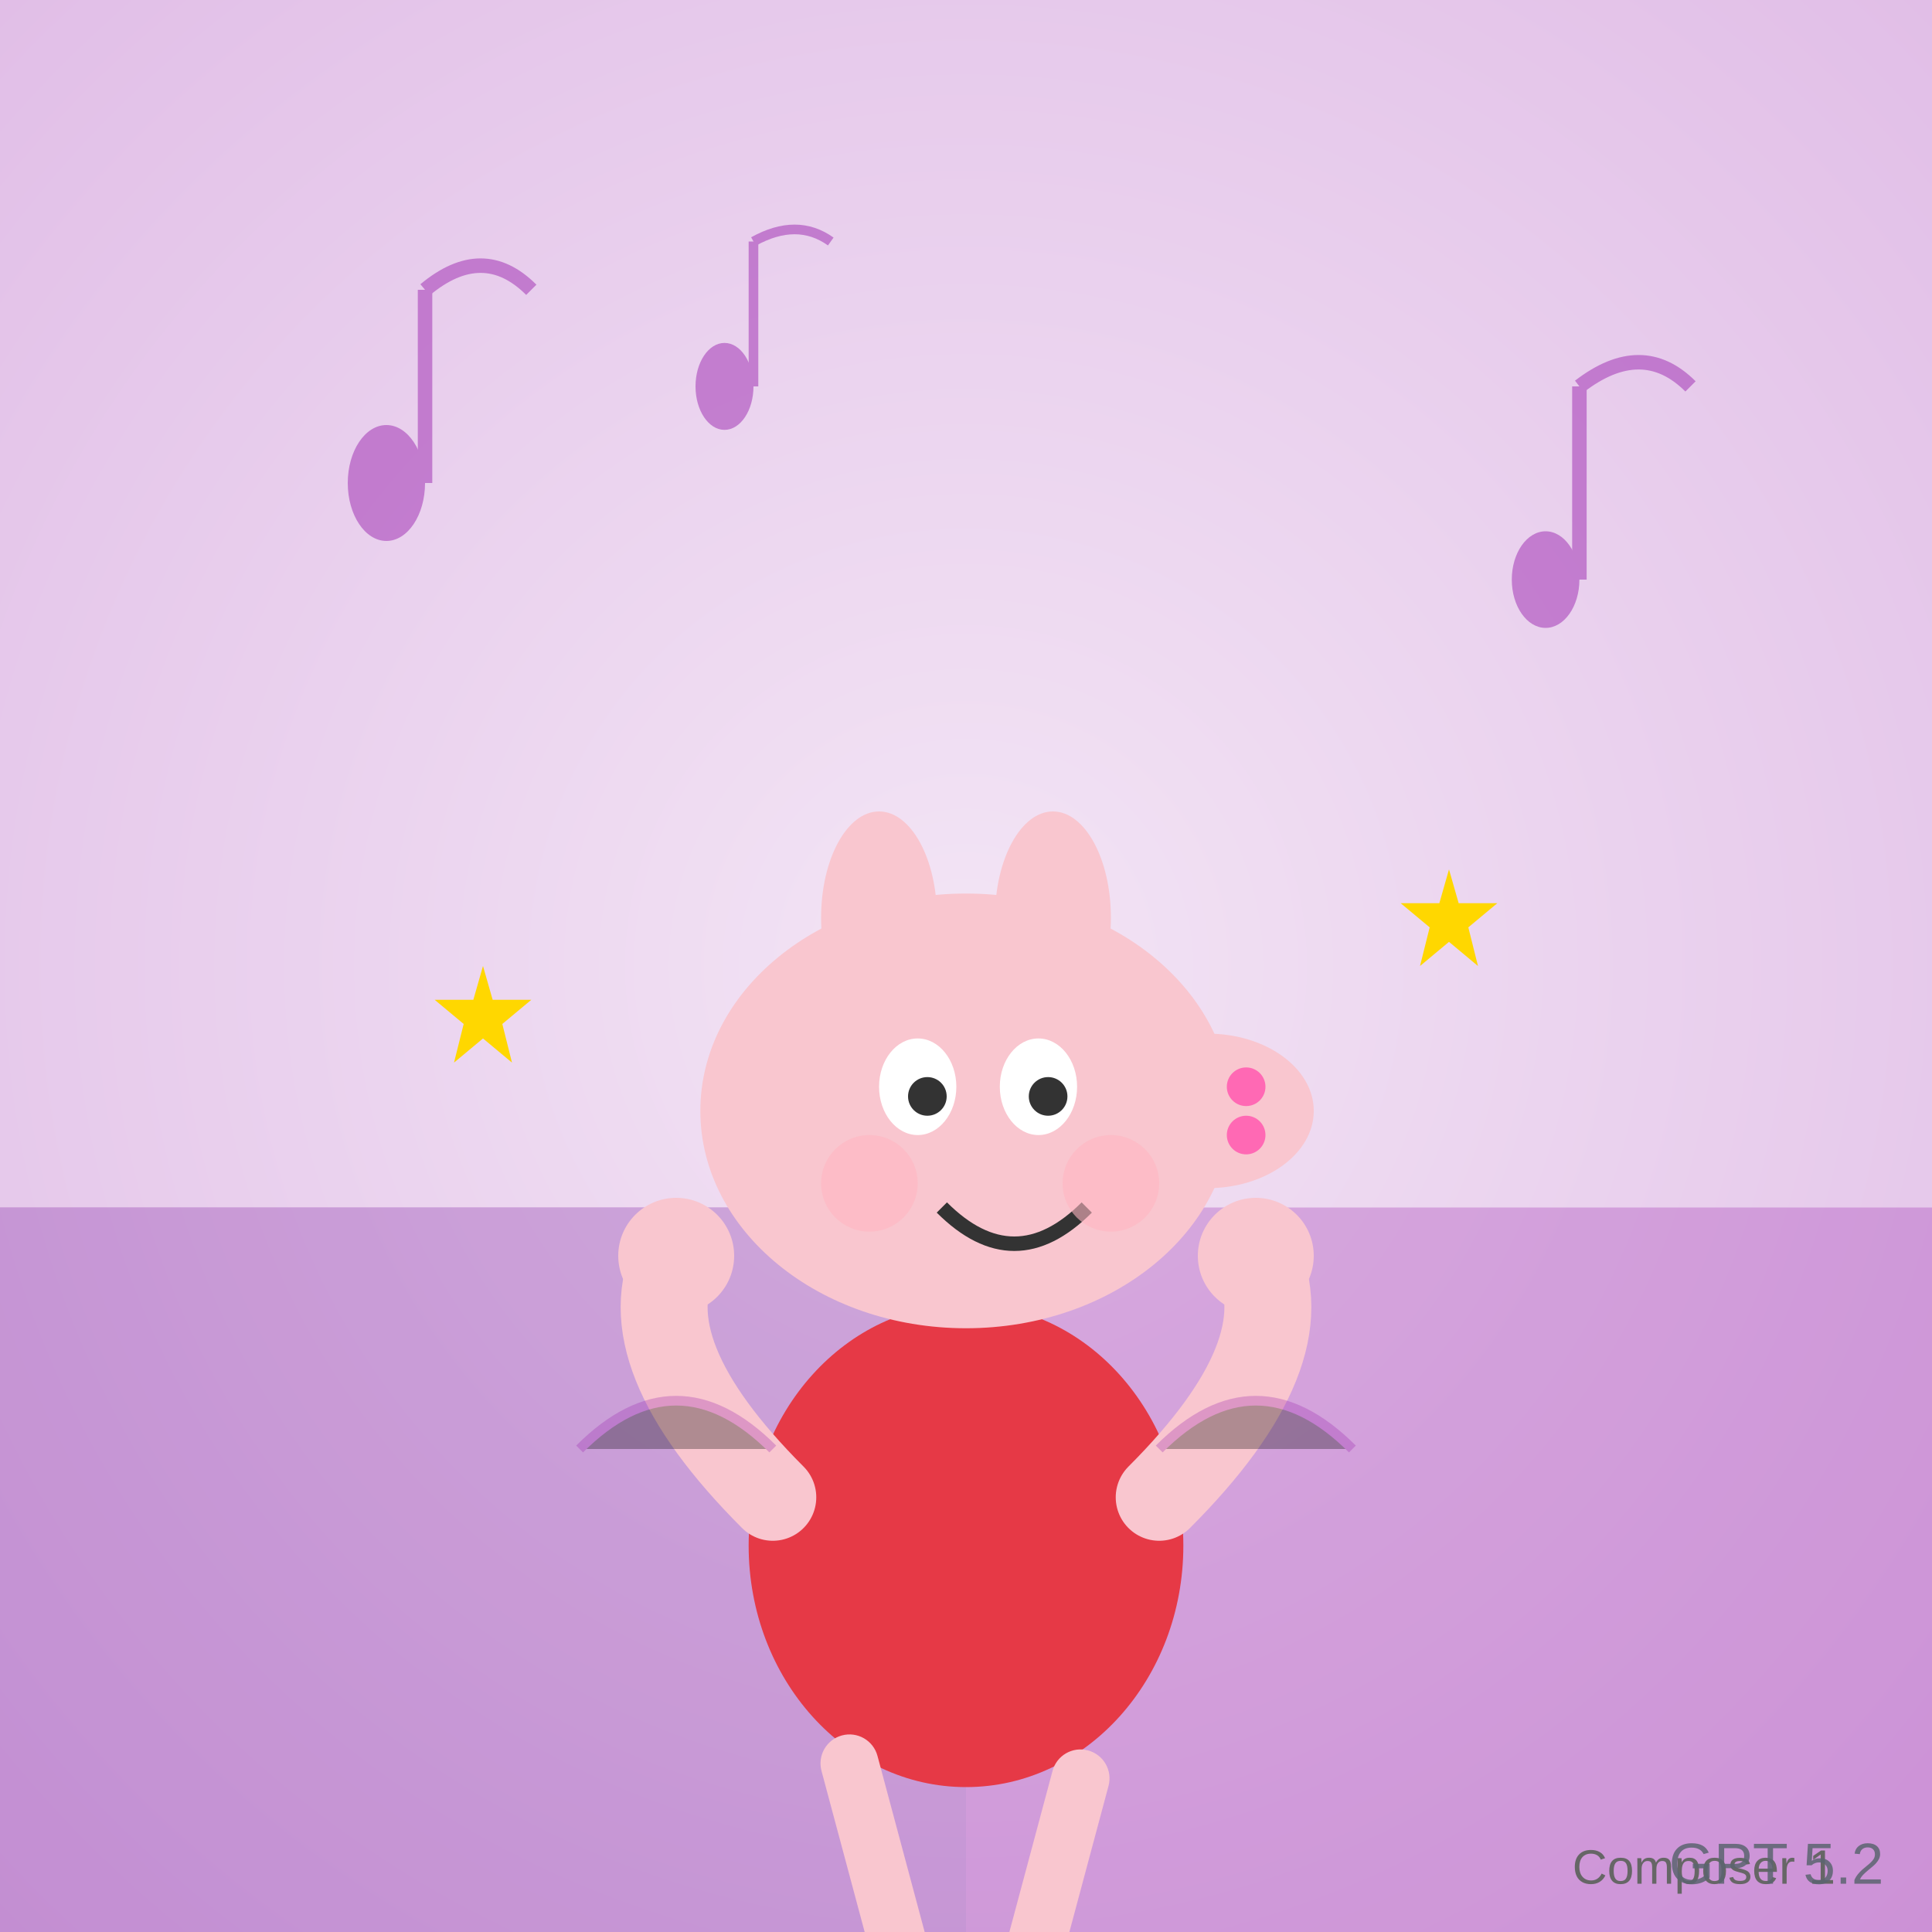
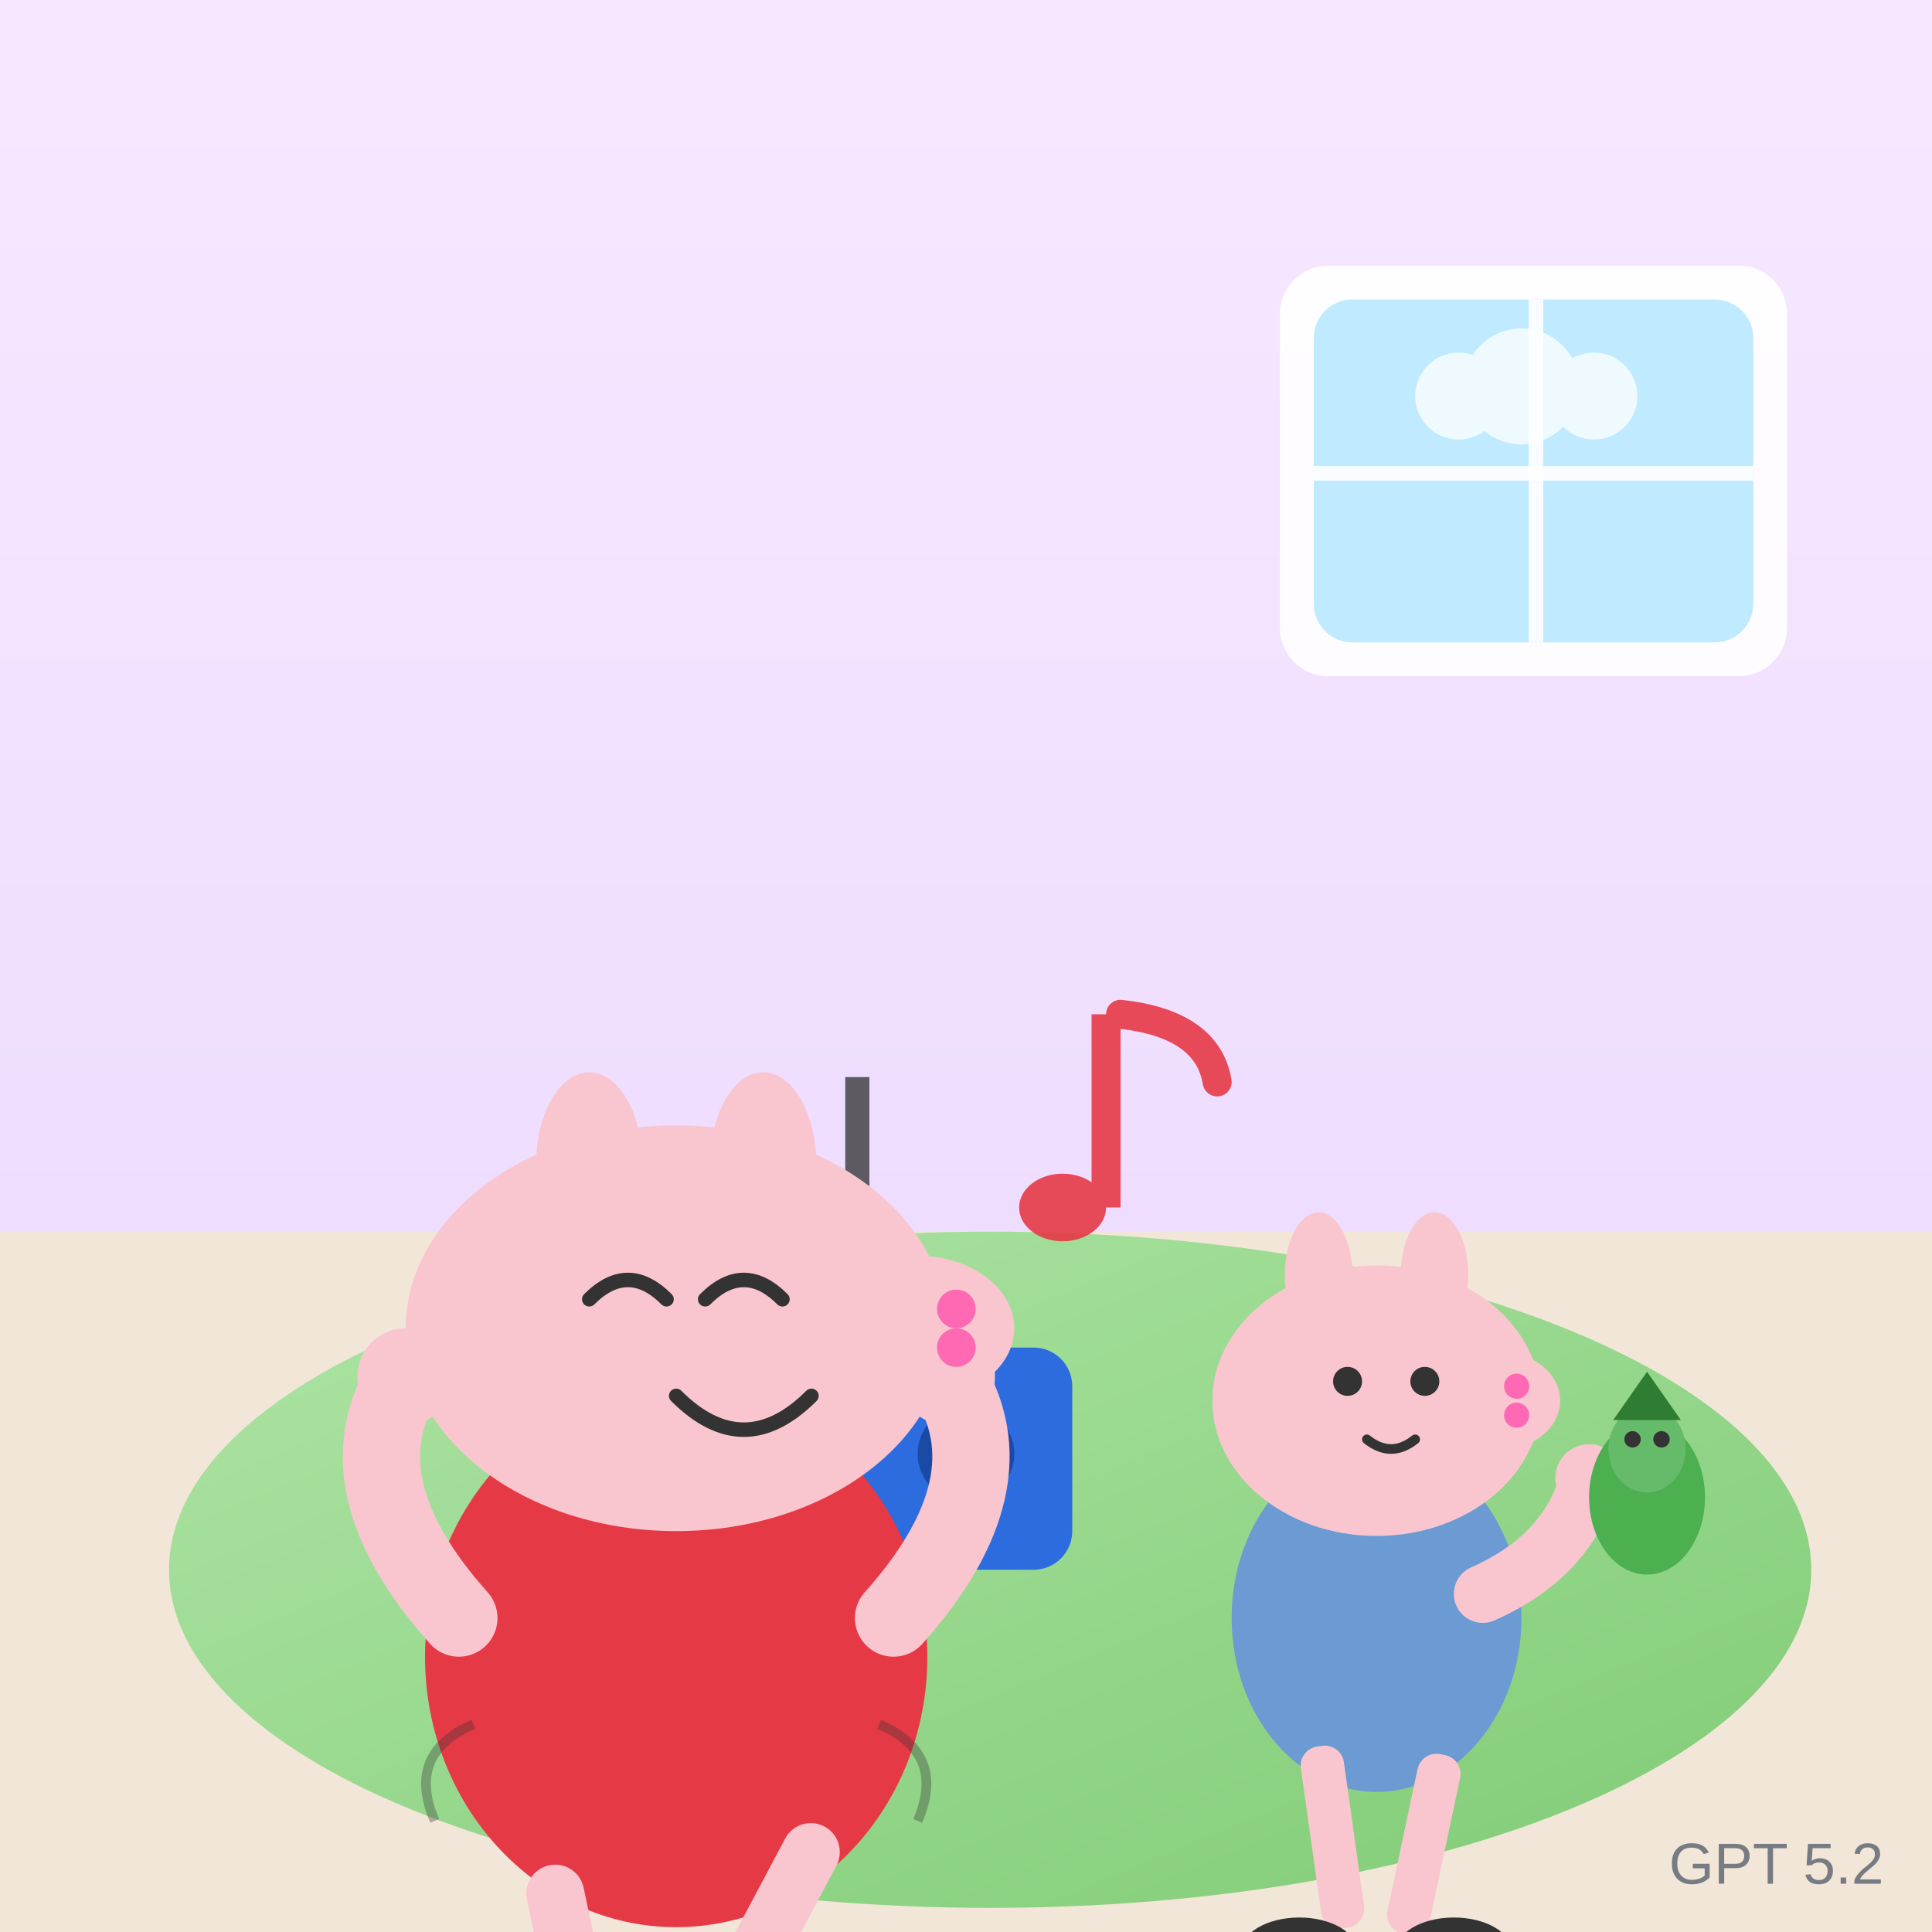
<svg xmlns="http://www.w3.org/2000/svg" viewBox="0 0 400 400" width="400" height="400">
  <defs>
-     <radialGradient id="danceBg" cx="50%" cy="50%" r="70%">
-       <stop offset="0%" stop-color="#F3E5F5" />
-       <stop offset="100%" stop-color="#E1BEE7" />
-     </radialGradient>
+     <linearGradient id="wall" x1="0" y1="0" x2="0" y2="1">
+       <stop offset="0" stop-color="#F6E9FF" />
+       <stop offset="1" stop-color="#EAD6FF" />
+     </linearGradient>
+     <linearGradient id="rug" x1="0" y1="0" x2="1" y2="1">
+       <stop offset="0" stop-color="#A7E4A0" />
+       <stop offset="1" stop-color="#73C86B" />
+     </linearGradient>
  </defs>
-   <rect width="400" height="400" fill="url(#danceBg)" />
-   <g opacity="0.3">
-     <rect x="0" y="250" width="400" height="150" fill="#9C27B0" />
-     <rect x="0" y="250" width="200" height="150" fill="#7B1FA2" />
+   <rect width="400" height="400" fill="url(#wall)" />
+   <rect x="0" y="255" width="400" height="145" fill="#F2E6D8" />
+   <g>
+     <rect x="265" y="55" width="105" height="85" rx="10" fill="#FFFFFF" opacity="0.9" />
+     <rect x="272" y="62" width="91" height="71" rx="8" fill="#BFEAFF" />
+     <line x1="318" y1="62" x2="318" y2="133" stroke="#FFFFFF" stroke-width="3" opacity="0.9" />
+     <line x1="272" y1="98" x2="363" y2="98" stroke="#FFFFFF" stroke-width="3" opacity="0.9" />
+     <g fill="#FFFFFF" opacity="0.75">
+       <circle cx="302" cy="82" r="9" />
+       <circle cx="315" cy="80" r="12" />
+       <circle cx="330" cy="82" r="9" />
+     </g>
  </g>
-   <g fill="#9C27B0" opacity="0.5">
-     <ellipse cx="80" cy="100" rx="8" ry="12" />
-     <line x1="88" y1="100" x2="88" y2="60" stroke="#9C27B0" stroke-width="3" />
-     <path d="M 88 60 Q 100 50 110 60" stroke="#9C27B0" stroke-width="3" fill="none" />
-     <ellipse cx="320" cy="120" rx="7" ry="10" />
-     <line x1="327" y1="120" x2="327" y2="80" stroke="#9C27B0" stroke-width="3" />
-     <path d="M 327 80 Q 340 70 350 80" stroke="#9C27B0" stroke-width="3" fill="none" />
-     <ellipse cx="150" cy="80" rx="6" ry="9" />
-     <line x1="156" y1="80" x2="156" y2="50" stroke="#9C27B0" stroke-width="2" />
-     <path d="M 156 50 Q 165 45 172 50" stroke="#9C27B0" stroke-width="2" fill="none" />
+   <ellipse cx="205" cy="325" rx="170" ry="70" fill="url(#rug)" opacity="0.9" />
+   <g transform="translate(200 295)">
+     <rect x="-22" y="-16" width="44" height="46" rx="8" fill="#2D6CDF" />
+     <circle cx="0" cy="6" r="10" fill="#1A4AA6" />
+     <circle cx="0" cy="6" r="6" fill="#89B5FF" opacity="0.8" />
+     <circle cx="0" cy="-8" r="4" fill="#89B5FF" opacity="0.9" />
  </g>
-   <g transform="translate(200, 280)">
-     <ellipse cx="0" cy="40" rx="45" ry="50" fill="#E63946" />
-     <rect x="-25" y="80" width="12" height="50" rx="6" fill="#F9C6CF" transform="rotate(-15 -25 105)" />
-     <rect x="13" y="80" width="12" height="50" rx="6" fill="#F9C6CF" transform="rotate(15 13 105)" />
-     <ellipse cx="-30" cy="135" rx="15" ry="8" fill="#333" transform="rotate(-15)" />
-     <ellipse cx="30" cy="135" rx="15" ry="8" fill="#333" transform="rotate(15)" />
-     <path d="M -40 30 Q -70 0 -60 -20" stroke="#F9C6CF" stroke-width="18" stroke-linecap="round" fill="none" />
-     <circle cx="-60" cy="-20" r="12" fill="#F9C6CF" />
-     <path d="M 40 30 Q 70 0 60 -20" stroke="#F9C6CF" stroke-width="18" stroke-linecap="round" fill="none" />
-     <circle cx="60" cy="-20" r="12" fill="#F9C6CF" />
-     <ellipse cx="0" cy="-50" rx="55" ry="45" fill="#F9C6CF" />
-     <ellipse cx="50" cy="-50" rx="22" ry="16" fill="#F9C6CF" />
-     <circle cx="58" cy="-55" r="4" fill="#FF69B4" />
-     <circle cx="58" cy="-45" r="4" fill="#FF69B4" />
-     <ellipse cx="-18" cy="-90" rx="12" ry="22" fill="#F9C6CF" />
-     <ellipse cx="18" cy="-90" rx="12" ry="22" fill="#F9C6CF" />
-     <ellipse cx="-10" cy="-55" rx="8" ry="10" fill="white" />
-     <ellipse cx="15" cy="-55" rx="8" ry="10" fill="white" />
-     <circle cx="-8" cy="-53" r="4" fill="#333" />
-     <circle cx="17" cy="-53" r="4" fill="#333" />
-     <path d="M -5 -30 Q 10 -15 25 -30" stroke="#333" stroke-width="3" fill="none" />
-     <circle cx="-20" cy="-35" r="10" fill="#FFB6C1" opacity="0.6" />
-     <circle cx="30" cy="-35" r="10" fill="#FFB6C1" opacity="0.6" />
+   <g opacity="0.9">
+     <g transform="translate(220 210)">
+       <ellipse cx="0" cy="40" rx="9" ry="7" fill="#E63946" />
+       <rect x="6" y="0" width="6" height="40" fill="#E63946" />
+       <path d="M 12 0 Q 30 2 32 14" stroke="#E63946" stroke-width="6" fill="none" stroke-linecap="round" />
+     </g>
+     <g transform="translate(170 225)">
+       <ellipse cx="0" cy="32" rx="8" ry="6" fill="#333" opacity="0.85" />
+       <rect x="5" y="-2" width="5" height="34" fill="#333" opacity="0.85" />
+     </g>
  </g>
-   <g stroke="#9C27B0" stroke-width="2" opacity="0.3">
-     <path d="M 120 300 Q 140 280 160 300" />
-     <path d="M 240 300 Q 260 280 280 300" />
+   <g transform="translate(140 285)">
+     <ellipse cx="0" cy="58" rx="52" ry="56" fill="#E63946" />
+     <rect x="-28" y="102" width="12" height="48" rx="6" fill="#F9C6CF" transform="rotate(-12 -28 122)" />
+     <rect x="16" y="88" width="12" height="48" rx="6" fill="#F9C6CF" transform="rotate(28 16 108)" />
+     <ellipse cx="-32" cy="152" rx="14" ry="8" fill="#333" transform="rotate(-12 -32 152)" />
+     <ellipse cx="42" cy="140" rx="14" ry="8" fill="#333" transform="rotate(28 42 140)" />
+     <path d="M -45 50 Q -70 22 -56 0" stroke="#F9C6CF" stroke-width="16" stroke-linecap="round" fill="none" />
+     <circle cx="-56" cy="0" r="10" fill="#F9C6CF" />
+     <path d="M 45 50 Q 70 22 56 0" stroke="#F9C6CF" stroke-width="16" stroke-linecap="round" fill="none" />
+     <circle cx="56" cy="0" r="10" fill="#F9C6CF" />
+     <ellipse cx="0" cy="-10" rx="56" ry="42" fill="#F9C6CF" />
+     <ellipse cx="50" cy="-10" rx="20" ry="15" fill="#F9C6CF" />
+     <circle cx="58" cy="-14" r="4" fill="#FF69B4" />
+     <circle cx="58" cy="-6" r="4" fill="#FF69B4" />
+     <ellipse cx="-18" cy="-44" rx="11" ry="19" fill="#F9C6CF" />
+     <ellipse cx="18" cy="-44" rx="11" ry="19" fill="#F9C6CF" />
+     <path d="M -18 -16 Q -10 -24 -2 -16" stroke="#333" stroke-width="3" fill="none" stroke-linecap="round" />
+     <path d="M 6 -16 Q 14 -24 22 -16" stroke="#333" stroke-width="3" fill="none" stroke-linecap="round" />
+     <path d="M 0 4 Q 14 18 28 4" stroke="#333" stroke-width="3" fill="none" stroke-linecap="round" />
+     <path d="M -42 72 Q -56 78 -50 92" stroke="#333" stroke-width="2" fill="none" opacity="0.35" />
+     <path d="M 42 72 Q 56 78 50 92" stroke="#333" stroke-width="2" fill="none" opacity="0.35" />
  </g>
-   <g fill="#FFD700">
-     <polygon points="100,200 102,207 110,207 104,212 106,220 100,215 94,220 96,212 90,207 98,207" />
-     <polygon points="300,180 302,187 310,187 304,192 306,200 300,195 294,200 296,192 290,187 298,187" />
+   <g transform="translate(285 300)">
+     <ellipse cx="0" cy="35" rx="30" ry="36" fill="#6B9BD2" />
+     <rect x="-14" y="62" width="9" height="38" rx="4" fill="#F9C6CF" transform="rotate(-8 -14 78)" />
+     <rect x="6" y="62" width="9" height="38" rx="4" fill="#F9C6CF" transform="rotate(12 6 78)" />
+     <ellipse cx="-16" cy="104" rx="12" ry="7" fill="#333" />
+     <ellipse cx="16" cy="104" rx="12" ry="7" fill="#333" />
+     <ellipse cx="0" cy="-10" rx="34" ry="28" fill="#F9C6CF" />
+     <ellipse cx="26" cy="-10" rx="12" ry="10" fill="#F9C6CF" />
+     <circle cx="29" cy="-13" r="2.6" fill="#FF69B4" />
+     <circle cx="29" cy="-7" r="2.6" fill="#FF69B4" />
+     <ellipse cx="-12" cy="-36" rx="7" ry="13" fill="#F9C6CF" />
+     <ellipse cx="12" cy="-36" rx="7" ry="13" fill="#F9C6CF" />
+     <circle cx="-6" cy="-14" r="3" fill="#333" />
+     <circle cx="10" cy="-14" r="3" fill="#333" />
+     <path d="M -2 -2 Q 3 2 8 -2" stroke="#333" stroke-width="2" fill="none" stroke-linecap="round" />
+     <path d="M 22 30 Q 40 22 44 6" stroke="#F9C6CF" stroke-width="12" stroke-linecap="round" fill="none" />
+     <circle cx="44" cy="6" r="7" fill="#F9C6CF" />
+     <g transform="translate(56 10)">
+       <ellipse cx="0" cy="0" rx="12" ry="16" fill="#4CAF50" />
+       <ellipse cx="0" cy="-10" rx="8" ry="9" fill="#66BB6A" />
+       <path d="M -7 -16 L 0 -26 L 7 -16" fill="#2E7D32" />
+       <circle cx="-3" cy="-12" r="1.7" fill="#333" />
+       <circle cx="3" cy="-12" r="1.7" fill="#333" />
+     </g>
  </g>
-   <text x="380" y="390" text-anchor="end" font-family="Arial, sans-serif" font-size="10" fill="#666">Composer 1</text>
-   <text x="390" y="390" text-anchor="end" font-family="Arial, sans-serif" font-size="12" fill="#5B6470" opacity="0.85">GPT 5.2</text>
+   <text x="390" y="390" text-anchor="end" font-family="Arial, sans-serif" font-size="12" fill="#5B6470" opacity="0.82">GPT 5.2</text>
</svg>
